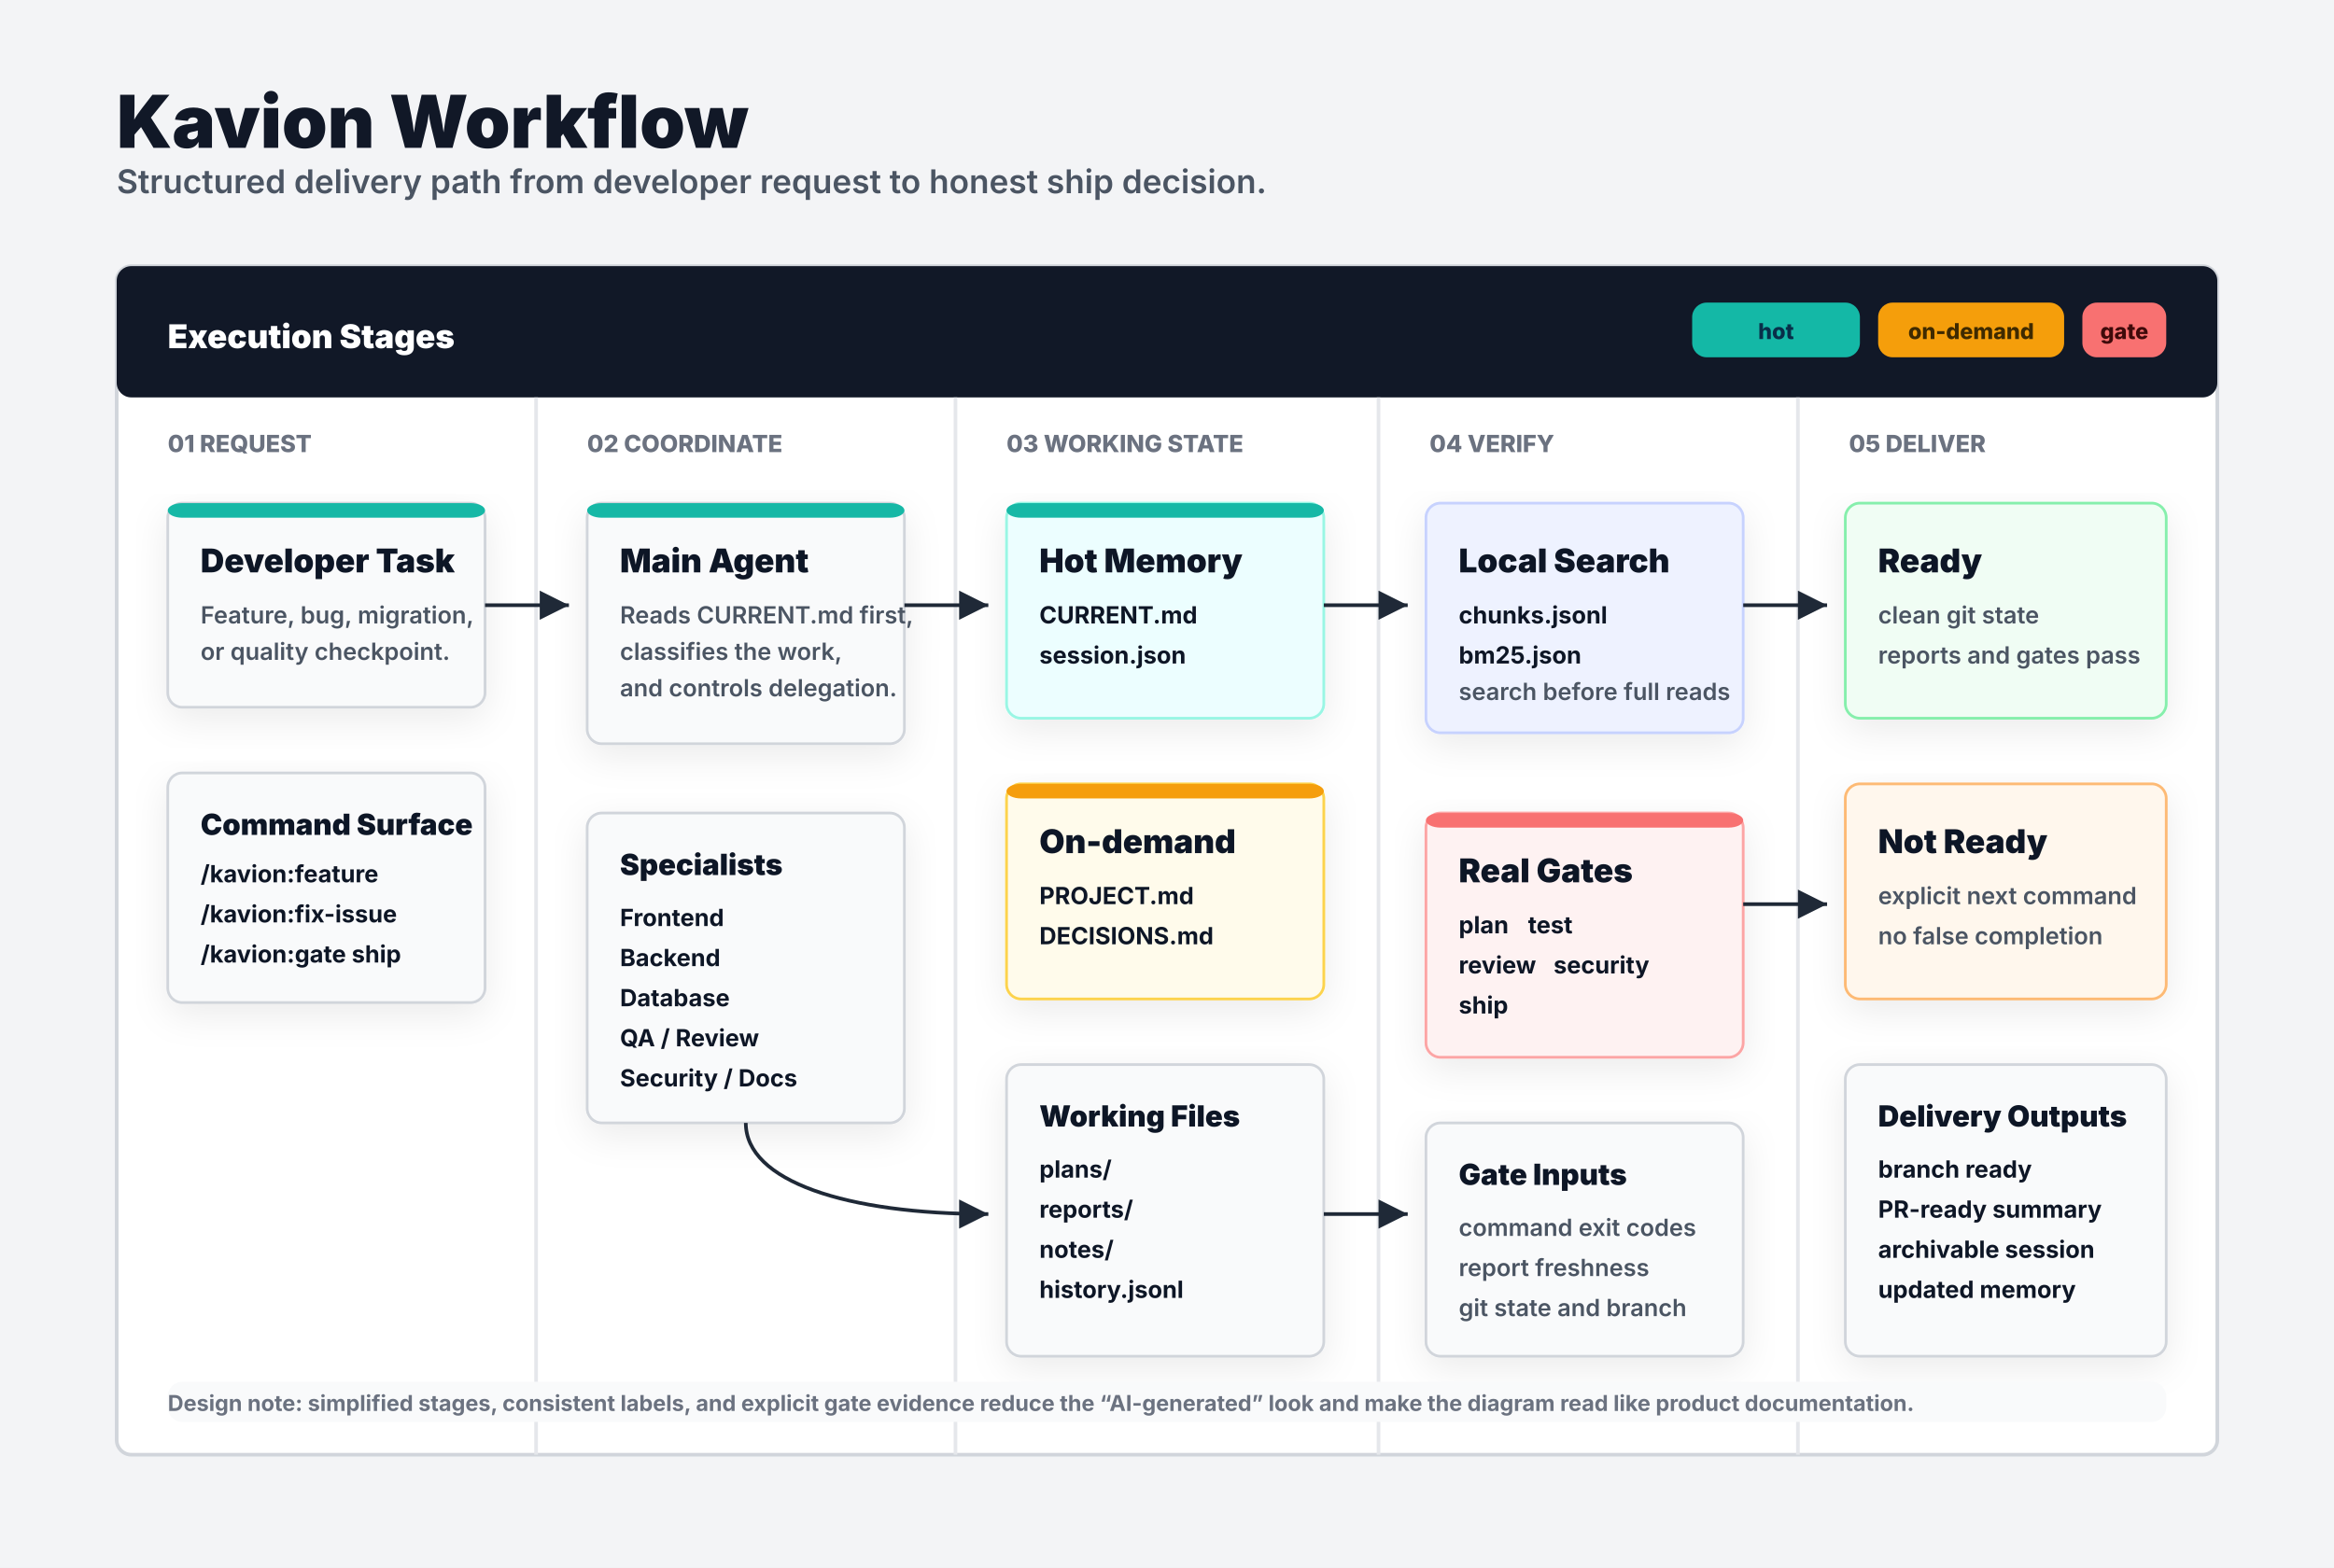
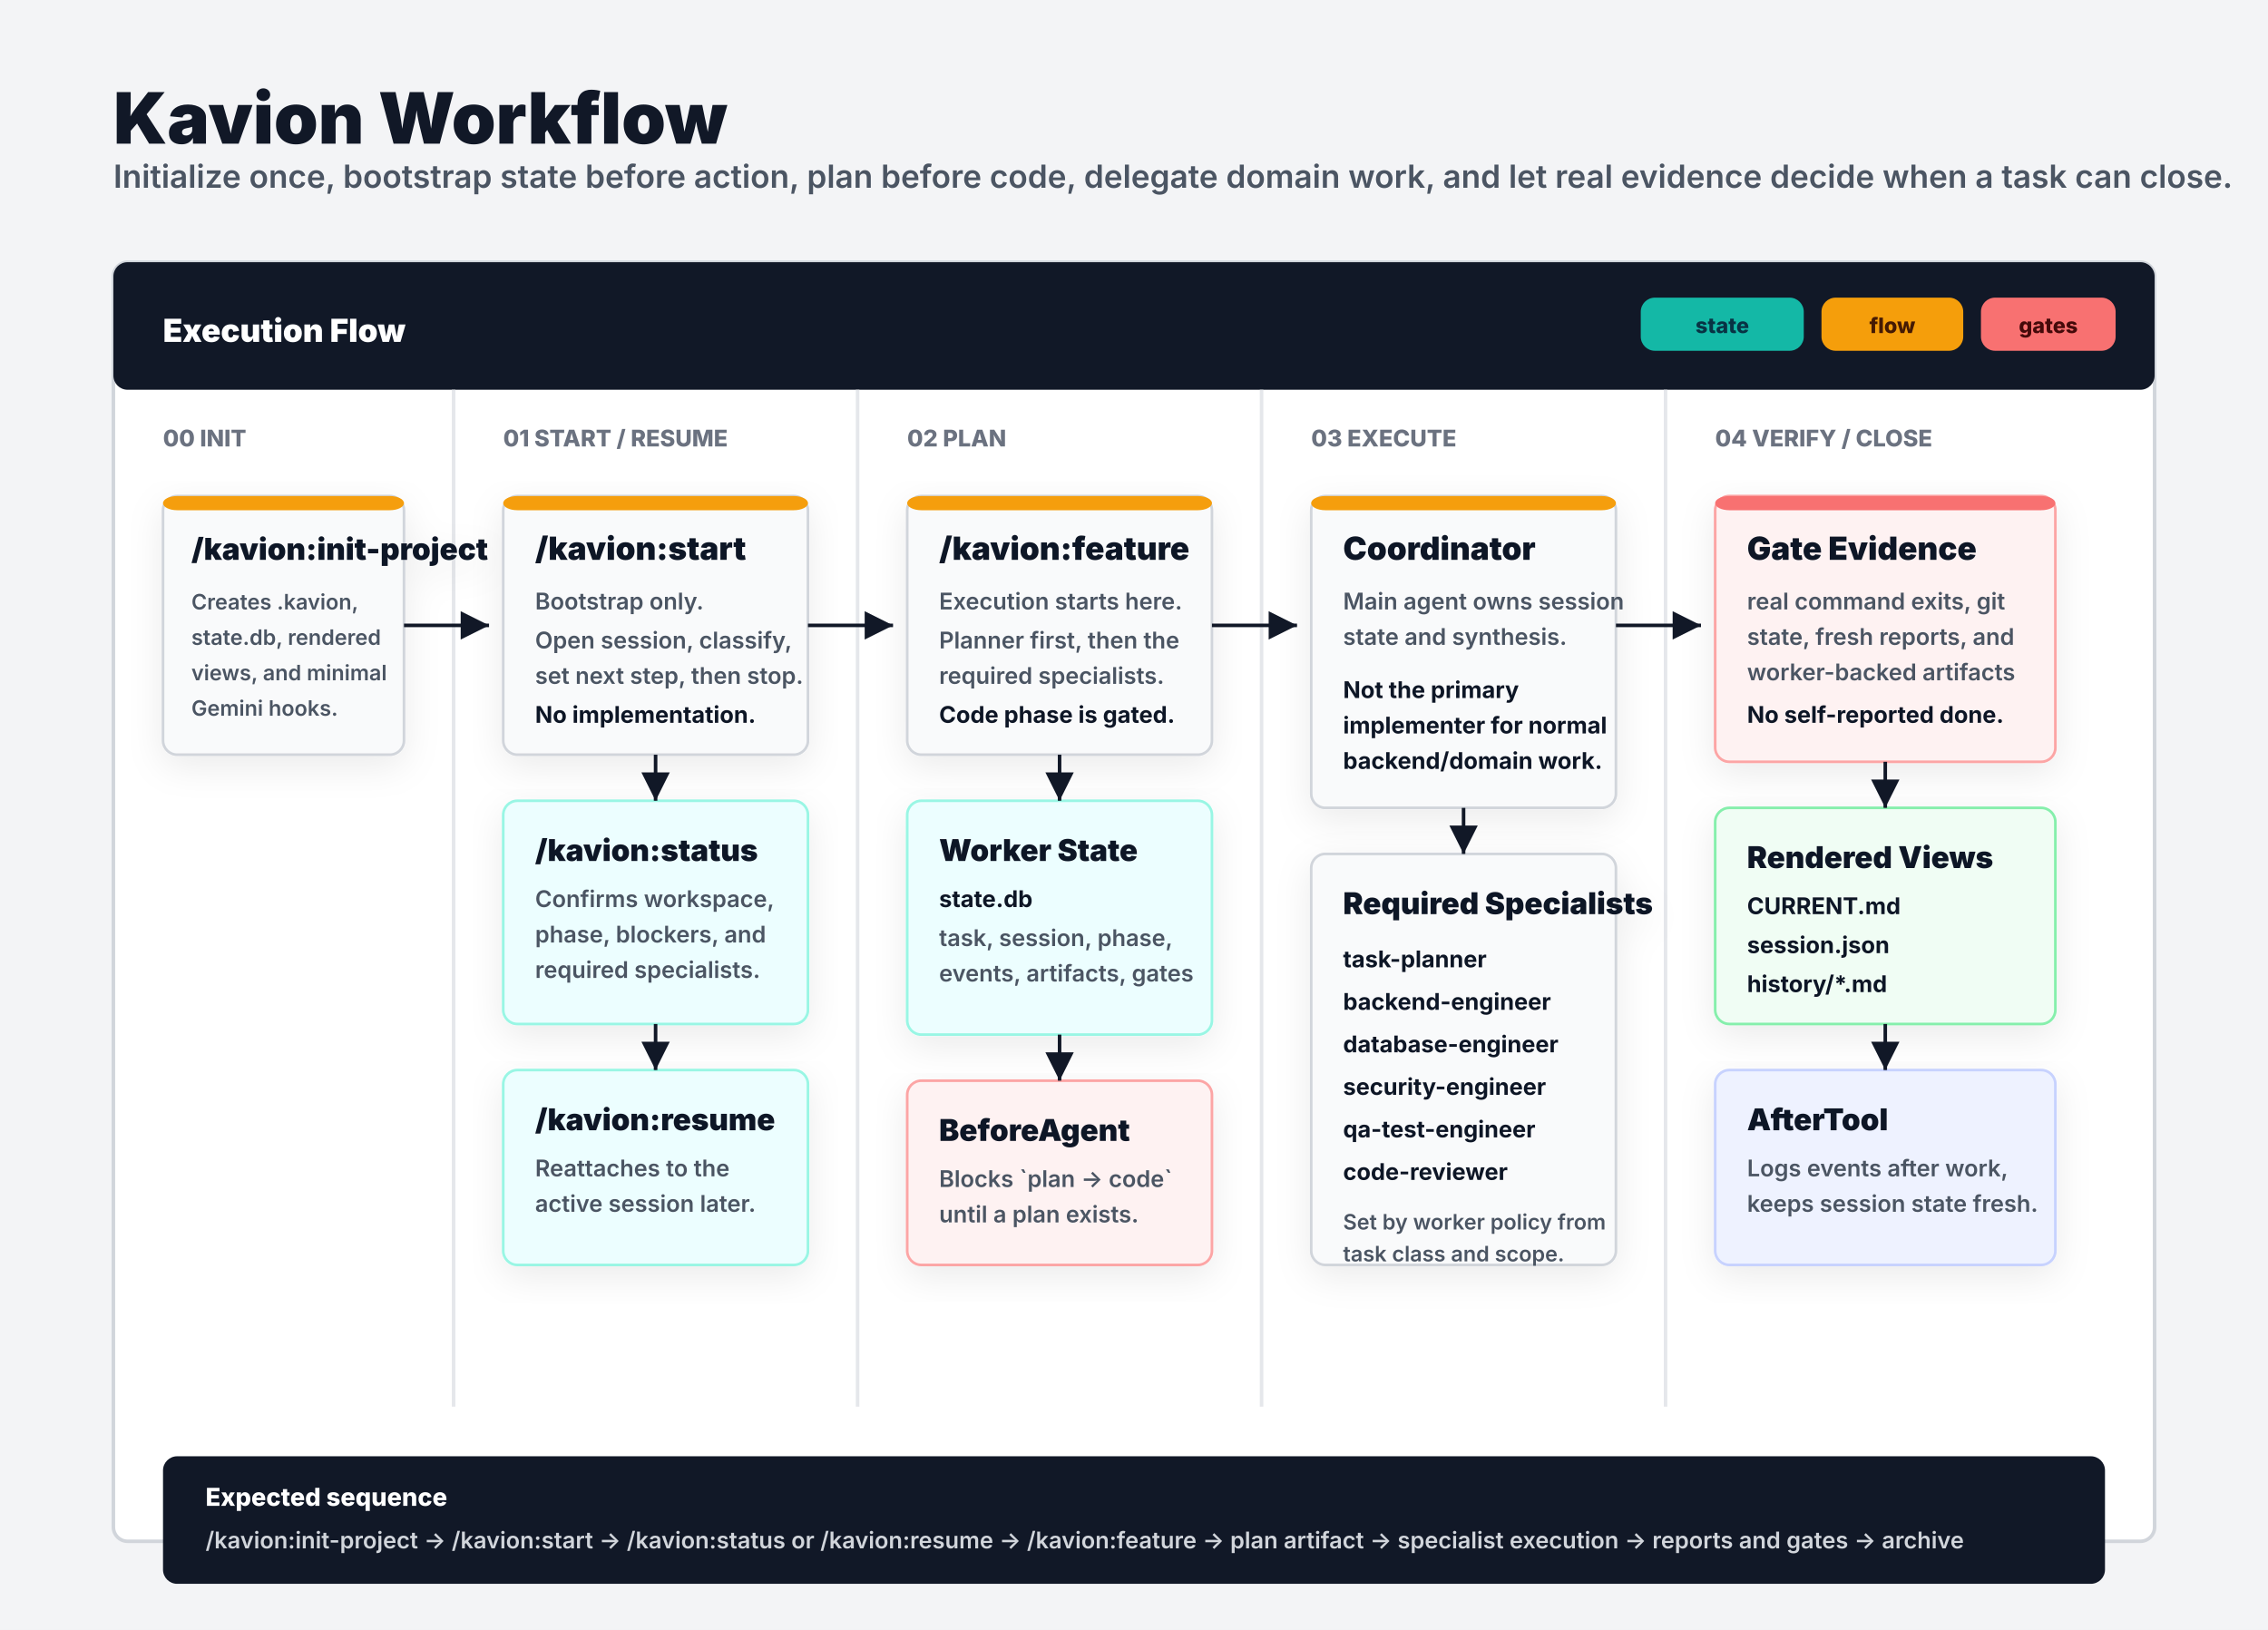
- <svg xmlns="http://www.w3.org/2000/svg" width="1280" height="860" viewBox="0 0 1280 860" fill="none" role="img" aria-labelledby="title desc">
-   <rect width="1280" height="860" fill="#F3F4F6" />
+ <svg xmlns="http://www.w3.org/2000/svg" width="1280" height="920" viewBox="0 0 1280 920" fill="none" role="img" aria-labelledby="title desc">
+   <rect width="1280" height="920" fill="#F3F4F6" />
  <defs>
    <marker id="arrow" markerWidth="12" markerHeight="12" refX="10" refY="6" orient="auto" markerUnits="strokeWidth">
-       <path d="M2 2L10 6L2 10Z" fill="#1F2937" />
+       <path d="M2 2L10 6L2 10Z" fill="#111827" />
    </marker>
    <filter id="shadow" x="-10%" y="-10%" width="120%" height="130%">
      <feDropShadow dx="0" dy="6" stdDeviation="10" flood-color="#111827" flood-opacity="0.08" />
    </filter>
  </defs>
  <g transform="translate(64 52)">
    <text x="0" y="0" dominant-baseline="hanging" font-family="Inter, ui-sans-serif, system-ui, sans-serif" font-size="40" font-weight="850" fill="#111827">Kavion Workflow</text>
-     <text x="0" y="54" font-family="Inter, ui-sans-serif, system-ui, sans-serif" font-size="18" font-weight="600" fill="#4B5563">Structured delivery path from developer request to honest ship decision.</text>
-     <g transform="translate(0 94)">
-       <rect width="1152" height="652" rx="8" fill="#FFFFFF" stroke="#D1D5DB" stroke-width="2" />
-       <g transform="translate(0 0)">
-         <rect width="1152" height="72" rx="8" fill="#111827" />
-         <text x="28" y="45" font-family="Inter, ui-sans-serif, system-ui, sans-serif" font-size="18" font-weight="850" fill="#FFFFFF">Execution Stages</text>
-         <g transform="translate(864 20)">
-           <rect width="92" height="30" rx="8" fill="#14B8A6" />
-           <text x="46" y="20" text-anchor="middle" font-family="Inter, ui-sans-serif, system-ui, sans-serif" font-size="12" font-weight="800" fill="#082F49">hot</text>
-         </g>
-         <g transform="translate(966 20)">
-           <rect width="102" height="30" rx="8" fill="#F59E0B" />
-           <text x="51" y="20" text-anchor="middle" font-family="Inter, ui-sans-serif, system-ui, sans-serif" font-size="12" font-weight="800" fill="#3F2A00">on-demand</text>
-         </g>
-         <g transform="translate(1078 20)">
-           <rect width="46" height="30" rx="8" fill="#F87171" />
-           <text x="23" y="20" text-anchor="middle" font-family="Inter, ui-sans-serif, system-ui, sans-serif" font-size="12" font-weight="800" fill="#3F0A0A">gate</text>
-         </g>
+     <text x="0" y="54" font-family="Inter, ui-sans-serif, system-ui, sans-serif" font-size="18" font-weight="600" fill="#4B5563">Initialize once, bootstrap state before action, plan before code, delegate domain work, and let real evidence decide when a task can close.</text>
+     <g transform="translate(0 96)">
+       <rect width="1152" height="722" rx="8" fill="#FFFFFF" stroke="#D1D5DB" stroke-width="2" />
+       <rect width="1152" height="72" rx="8" fill="#111827" />
+       <text x="28" y="45" font-family="Inter, ui-sans-serif, system-ui, sans-serif" font-size="18" font-weight="850" fill="#FFFFFF">Execution Flow</text>
+       <g transform="translate(862 20)">
+         <rect width="92" height="30" rx="8" fill="#14B8A6" />
+         <text x="46" y="20" text-anchor="middle" font-family="Inter, ui-sans-serif, system-ui, sans-serif" font-size="12" font-weight="800" fill="#083344">state</text>
      </g>
-       <path d="M230 72V652" stroke="#E5E7EB" stroke-width="2" />
-       <path d="M460 72V652" stroke="#E5E7EB" stroke-width="2" />
-       <path d="M692 72V652" stroke="#E5E7EB" stroke-width="2" />
-       <path d="M922 72V652" stroke="#E5E7EB" stroke-width="2" />
-       <text x="28" y="102" font-family="Inter, ui-sans-serif, system-ui, sans-serif" font-size="13" font-weight="800" fill="#6B7280">01 REQUEST</text>
-       <text x="258" y="102" font-family="Inter, ui-sans-serif, system-ui, sans-serif" font-size="13" font-weight="800" fill="#6B7280">02 COORDINATE</text>
-       <text x="488" y="102" font-family="Inter, ui-sans-serif, system-ui, sans-serif" font-size="13" font-weight="800" fill="#6B7280">03 WORKING STATE</text>
-       <text x="720" y="102" font-family="Inter, ui-sans-serif, system-ui, sans-serif" font-size="13" font-weight="800" fill="#6B7280">04 VERIFY</text>
-       <text x="950" y="102" font-family="Inter, ui-sans-serif, system-ui, sans-serif" font-size="13" font-weight="800" fill="#6B7280">05 DELIVER</text>
-       <g transform="translate(28 130)" filter="url(#shadow)">
-         <rect width="174" height="112" rx="8" fill="#F9FAFB" stroke="#D1D5DB" stroke-width="1.5" />
-         <rect width="174" height="8" rx="8" fill="#14B8A6" />
-         <text x="18" y="38" font-family="Inter, ui-sans-serif, system-ui, sans-serif" font-size="18" font-weight="850" fill="#111827">Developer Task</text>
-         <text x="18" y="66" font-family="Inter, ui-sans-serif, system-ui, sans-serif" font-size="13" font-weight="600" fill="#4B5563">Feature, bug, migration,</text>
-         <text x="18" y="86" font-family="Inter, ui-sans-serif, system-ui, sans-serif" font-size="13" font-weight="600" fill="#4B5563">or quality checkpoint.</text>
+       <g transform="translate(964 20)">
+         <rect width="80" height="30" rx="8" fill="#F59E0B" />
+         <text x="40" y="20" text-anchor="middle" font-family="Inter, ui-sans-serif, system-ui, sans-serif" font-size="12" font-weight="800" fill="#451A03">flow</text>
      </g>
-       <g transform="translate(28 278)" filter="url(#shadow)">
-         <rect width="174" height="126" rx="8" fill="#F9FAFB" stroke="#D1D5DB" stroke-width="1.5" />
-         <text x="18" y="34" font-family="Inter, ui-sans-serif, system-ui, sans-serif" font-size="16" font-weight="850" fill="#111827">Command Surface</text>
-         <text x="18" y="60" font-family="Inter, ui-sans-serif, system-ui, sans-serif" font-size="13" font-weight="700" fill="#111827">/kavion:feature</text>
-         <text x="18" y="82" font-family="Inter, ui-sans-serif, system-ui, sans-serif" font-size="13" font-weight="700" fill="#111827">/kavion:fix-issue</text>
-         <text x="18" y="104" font-family="Inter, ui-sans-serif, system-ui, sans-serif" font-size="13" font-weight="700" fill="#111827">/kavion:gate ship</text>
+       <g transform="translate(1054 20)">
+         <rect width="76" height="30" rx="8" fill="#F87171" />
+         <text x="38" y="20" text-anchor="middle" font-family="Inter, ui-sans-serif, system-ui, sans-serif" font-size="12" font-weight="800" fill="#450A0A">gates</text>
      </g>
-       <g transform="translate(258 130)" filter="url(#shadow)">
-         <rect width="174" height="132" rx="8" fill="#F9FAFB" stroke="#D1D5DB" stroke-width="1.5" />
-         <rect width="174" height="8" rx="8" fill="#14B8A6" />
-         <text x="18" y="38" font-family="Inter, ui-sans-serif, system-ui, sans-serif" font-size="18" font-weight="850" fill="#111827">Main Agent</text>
-         <text x="18" y="66" font-family="Inter, ui-sans-serif, system-ui, sans-serif" font-size="13" font-weight="600" fill="#4B5563">Reads CURRENT.md first,</text>
-         <text x="18" y="86" font-family="Inter, ui-sans-serif, system-ui, sans-serif" font-size="13" font-weight="600" fill="#4B5563">classifies the work,</text>
-         <text x="18" y="106" font-family="Inter, ui-sans-serif, system-ui, sans-serif" font-size="13" font-weight="600" fill="#4B5563">and controls delegation.</text>
+       <path d="M192 72V646" stroke="#E5E7EB" stroke-width="2" />
+       <path d="M420 72V646" stroke="#E5E7EB" stroke-width="2" />
+       <path d="M648 72V646" stroke="#E5E7EB" stroke-width="2" />
+       <path d="M876 72V646" stroke="#E5E7EB" stroke-width="2" />
+       <text x="28" y="104" font-family="Inter, ui-sans-serif, system-ui, sans-serif" font-size="13" font-weight="800" fill="#6B7280">00 INIT</text>
+       <text x="220" y="104" font-family="Inter, ui-sans-serif, system-ui, sans-serif" font-size="13" font-weight="800" fill="#6B7280">01 START / RESUME</text>
+       <text x="448" y="104" font-family="Inter, ui-sans-serif, system-ui, sans-serif" font-size="13" font-weight="800" fill="#6B7280">02 PLAN</text>
+       <text x="676" y="104" font-family="Inter, ui-sans-serif, system-ui, sans-serif" font-size="13" font-weight="800" fill="#6B7280">03 EXECUTE</text>
+       <text x="904" y="104" font-family="Inter, ui-sans-serif, system-ui, sans-serif" font-size="13" font-weight="800" fill="#6B7280">04 VERIFY / CLOSE</text>
+       <g transform="translate(28 132)" filter="url(#shadow)">
+         <rect width="136" height="146" rx="8" fill="#F9FAFB" stroke="#D1D5DB" stroke-width="1.5" />
+         <rect width="136" height="8" rx="8" fill="#F59E0B" />
+         <text x="16" y="36" font-family="Inter, ui-sans-serif, system-ui, sans-serif" font-size="17" font-weight="850" fill="#111827">/kavion:init-project</text>
+         <text x="16" y="64" font-family="Inter, ui-sans-serif, system-ui, sans-serif" font-size="12" font-weight="600" fill="#4B5563">Creates .kavion,</text>
+         <text x="16" y="84" font-family="Inter, ui-sans-serif, system-ui, sans-serif" font-size="12" font-weight="600" fill="#4B5563">state.db, rendered</text>
+         <text x="16" y="104" font-family="Inter, ui-sans-serif, system-ui, sans-serif" font-size="12" font-weight="600" fill="#4B5563">views, and minimal</text>
+         <text x="16" y="124" font-family="Inter, ui-sans-serif, system-ui, sans-serif" font-size="12" font-weight="600" fill="#4B5563">Gemini hooks.</text>
      </g>
-       <g transform="translate(258 300)" filter="url(#shadow)">
-         <rect width="174" height="170" rx="8" fill="#F9FAFB" stroke="#D1D5DB" stroke-width="1.5" />
-         <text x="18" y="34" font-family="Inter, ui-sans-serif, system-ui, sans-serif" font-size="16" font-weight="850" fill="#111827">Specialists</text>
-         <text x="18" y="62" font-family="Inter, ui-sans-serif, system-ui, sans-serif" font-size="13" font-weight="700" fill="#111827">Frontend</text>
-         <text x="18" y="84" font-family="Inter, ui-sans-serif, system-ui, sans-serif" font-size="13" font-weight="700" fill="#111827">Backend</text>
-         <text x="18" y="106" font-family="Inter, ui-sans-serif, system-ui, sans-serif" font-size="13" font-weight="700" fill="#111827">Database</text>
-         <text x="18" y="128" font-family="Inter, ui-sans-serif, system-ui, sans-serif" font-size="13" font-weight="700" fill="#111827">QA / Review</text>
-         <text x="18" y="150" font-family="Inter, ui-sans-serif, system-ui, sans-serif" font-size="13" font-weight="700" fill="#111827">Security / Docs</text>
+       <g transform="translate(220 132)" filter="url(#shadow)">
+         <rect width="172" height="146" rx="8" fill="#F9FAFB" stroke="#D1D5DB" stroke-width="1.5" />
+         <rect width="172" height="8" rx="8" fill="#F59E0B" />
+         <text x="18" y="36" font-family="Inter, ui-sans-serif, system-ui, sans-serif" font-size="18" font-weight="850" fill="#111827">/kavion:start</text>
+         <text x="18" y="64" font-family="Inter, ui-sans-serif, system-ui, sans-serif" font-size="13" font-weight="600" fill="#4B5563">Bootstrap only.</text>
+         <text x="18" y="86" font-family="Inter, ui-sans-serif, system-ui, sans-serif" font-size="13" font-weight="600" fill="#4B5563">Open session, classify,</text>
+         <text x="18" y="106" font-family="Inter, ui-sans-serif, system-ui, sans-serif" font-size="13" font-weight="600" fill="#4B5563">set next step, then stop.</text>
+         <text x="18" y="128" font-family="Inter, ui-sans-serif, system-ui, sans-serif" font-size="13" font-weight="700" fill="#111827">No implementation.</text>
      </g>
-       <g transform="translate(488 130)" filter="url(#shadow)">
-         <rect width="174" height="118" rx="8" fill="#ECFEFF" stroke="#99F6E4" stroke-width="1.5" />
-         <rect width="174" height="8" rx="8" fill="#14B8A6" />
-         <text x="18" y="38" font-family="Inter, ui-sans-serif, system-ui, sans-serif" font-size="18" font-weight="850" fill="#111827">Hot Memory</text>
-         <text x="18" y="66" font-family="Inter, ui-sans-serif, system-ui, sans-serif" font-size="13" font-weight="700" fill="#111827">CURRENT.md</text>
-         <text x="18" y="88" font-family="Inter, ui-sans-serif, system-ui, sans-serif" font-size="13" font-weight="700" fill="#111827">session.json</text>
+       <g transform="translate(220 304)" filter="url(#shadow)">
+         <rect width="172" height="126" rx="8" fill="#ECFEFF" stroke="#99F6E4" stroke-width="1.5" />
+         <text x="18" y="34" font-family="Inter, ui-sans-serif, system-ui, sans-serif" font-size="17" font-weight="850" fill="#111827">/kavion:status</text>
+         <text x="18" y="60" font-family="Inter, ui-sans-serif, system-ui, sans-serif" font-size="13" font-weight="600" fill="#4B5563">Confirms workspace,</text>
+         <text x="18" y="80" font-family="Inter, ui-sans-serif, system-ui, sans-serif" font-size="13" font-weight="600" fill="#4B5563">phase, blockers, and</text>
+         <text x="18" y="100" font-family="Inter, ui-sans-serif, system-ui, sans-serif" font-size="13" font-weight="600" fill="#4B5563">required specialists.</text>
      </g>
-       <g transform="translate(488 284)" filter="url(#shadow)">
-         <rect width="174" height="118" rx="8" fill="#FFFBEB" stroke="#FCD34D" stroke-width="1.5" />
-         <rect width="174" height="8" rx="8" fill="#F59E0B" />
-         <text x="18" y="38" font-family="Inter, ui-sans-serif, system-ui, sans-serif" font-size="18" font-weight="850" fill="#111827">On-demand</text>
-         <text x="18" y="66" font-family="Inter, ui-sans-serif, system-ui, sans-serif" font-size="13" font-weight="700" fill="#111827">PROJECT.md</text>
-         <text x="18" y="88" font-family="Inter, ui-sans-serif, system-ui, sans-serif" font-size="13" font-weight="700" fill="#111827">DECISIONS.md</text>
+       <g transform="translate(220 456)" filter="url(#shadow)">
+         <rect width="172" height="110" rx="8" fill="#ECFEFF" stroke="#99F6E4" stroke-width="1.5" />
+         <text x="18" y="34" font-family="Inter, ui-sans-serif, system-ui, sans-serif" font-size="17" font-weight="850" fill="#111827">/kavion:resume</text>
+         <text x="18" y="60" font-family="Inter, ui-sans-serif, system-ui, sans-serif" font-size="13" font-weight="600" fill="#4B5563">Reattaches to the</text>
+         <text x="18" y="80" font-family="Inter, ui-sans-serif, system-ui, sans-serif" font-size="13" font-weight="600" fill="#4B5563">active session later.</text>
      </g>
-       <g transform="translate(488 438)" filter="url(#shadow)">
-         <rect width="174" height="160" rx="8" fill="#F9FAFB" stroke="#D1D5DB" stroke-width="1.5" />
-         <text x="18" y="34" font-family="Inter, ui-sans-serif, system-ui, sans-serif" font-size="16" font-weight="850" fill="#111827">Working Files</text>
-         <text x="18" y="62" font-family="Inter, ui-sans-serif, system-ui, sans-serif" font-size="13" font-weight="700" fill="#111827">plans/</text>
-         <text x="18" y="84" font-family="Inter, ui-sans-serif, system-ui, sans-serif" font-size="13" font-weight="700" fill="#111827">reports/</text>
-         <text x="18" y="106" font-family="Inter, ui-sans-serif, system-ui, sans-serif" font-size="13" font-weight="700" fill="#111827">notes/</text>
-         <text x="18" y="128" font-family="Inter, ui-sans-serif, system-ui, sans-serif" font-size="13" font-weight="700" fill="#111827">history.jsonl</text>
+       <g transform="translate(448 132)" filter="url(#shadow)">
+         <rect width="172" height="146" rx="8" fill="#F9FAFB" stroke="#D1D5DB" stroke-width="1.5" />
+         <rect width="172" height="8" rx="8" fill="#F59E0B" />
+         <text x="18" y="36" font-family="Inter, ui-sans-serif, system-ui, sans-serif" font-size="18" font-weight="850" fill="#111827">/kavion:feature</text>
+         <text x="18" y="64" font-family="Inter, ui-sans-serif, system-ui, sans-serif" font-size="13" font-weight="600" fill="#4B5563">Execution starts here.</text>
+         <text x="18" y="86" font-family="Inter, ui-sans-serif, system-ui, sans-serif" font-size="13" font-weight="600" fill="#4B5563">Planner first, then the</text>
+         <text x="18" y="106" font-family="Inter, ui-sans-serif, system-ui, sans-serif" font-size="13" font-weight="600" fill="#4B5563">required specialists.</text>
+         <text x="18" y="128" font-family="Inter, ui-sans-serif, system-ui, sans-serif" font-size="13" font-weight="700" fill="#111827">Code phase is gated.</text>
      </g>
-       <g transform="translate(718 130)" filter="url(#shadow)">
-         <rect width="174" height="126" rx="8" fill="#EEF2FF" stroke="#C7D2FE" stroke-width="1.5" />
-         <text x="18" y="38" font-family="Inter, ui-sans-serif, system-ui, sans-serif" font-size="18" font-weight="850" fill="#111827">Local Search</text>
-         <text x="18" y="66" font-family="Inter, ui-sans-serif, system-ui, sans-serif" font-size="13" font-weight="700" fill="#111827">chunks.jsonl</text>
-         <text x="18" y="88" font-family="Inter, ui-sans-serif, system-ui, sans-serif" font-size="13" font-weight="700" fill="#111827">bm25.json</text>
-         <text x="18" y="108" font-family="Inter, ui-sans-serif, system-ui, sans-serif" font-size="13" font-weight="600" fill="#4B5563">search before full reads</text>
+       <g transform="translate(448 304)" filter="url(#shadow)">
+         <rect width="172" height="132" rx="8" fill="#ECFEFF" stroke="#99F6E4" stroke-width="1.5" />
+         <text x="18" y="34" font-family="Inter, ui-sans-serif, system-ui, sans-serif" font-size="17" font-weight="850" fill="#111827">Worker State</text>
+         <text x="18" y="60" font-family="Inter, ui-sans-serif, system-ui, sans-serif" font-size="13" font-weight="700" fill="#111827">state.db</text>
+         <text x="18" y="82" font-family="Inter, ui-sans-serif, system-ui, sans-serif" font-size="13" font-weight="600" fill="#4B5563">task, session, phase,</text>
+         <text x="18" y="102" font-family="Inter, ui-sans-serif, system-ui, sans-serif" font-size="13" font-weight="600" fill="#4B5563">events, artifacts, gates</text>
      </g>
-       <g transform="translate(718 300)" filter="url(#shadow)">
-         <rect width="174" height="134" rx="8" fill="#FEF2F2" stroke="#FCA5A5" stroke-width="1.5" />
-         <rect width="174" height="8" rx="8" fill="#F87171" />
-         <text x="18" y="38" font-family="Inter, ui-sans-serif, system-ui, sans-serif" font-size="18" font-weight="850" fill="#111827">Real Gates</text>
-         <text x="18" y="66" font-family="Inter, ui-sans-serif, system-ui, sans-serif" font-size="13" font-weight="700" fill="#111827">plan</text>
-         <text x="56" y="66" font-family="Inter, ui-sans-serif, system-ui, sans-serif" font-size="13" font-weight="700" fill="#111827">test</text>
-         <text x="18" y="88" font-family="Inter, ui-sans-serif, system-ui, sans-serif" font-size="13" font-weight="700" fill="#111827">review</text>
-         <text x="70" y="88" font-family="Inter, ui-sans-serif, system-ui, sans-serif" font-size="13" font-weight="700" fill="#111827">security</text>
-         <text x="18" y="110" font-family="Inter, ui-sans-serif, system-ui, sans-serif" font-size="13" font-weight="700" fill="#111827">ship</text>
+       <g transform="translate(448 462)" filter="url(#shadow)">
+         <rect width="172" height="104" rx="8" fill="#FEF2F2" stroke="#FCA5A5" stroke-width="1.5" />
+         <text x="18" y="34" font-family="Inter, ui-sans-serif, system-ui, sans-serif" font-size="17" font-weight="850" fill="#111827">BeforeAgent</text>
+         <text x="18" y="60" font-family="Inter, ui-sans-serif, system-ui, sans-serif" font-size="13" font-weight="600" fill="#4B5563">Blocks `plan -&gt; code`</text>
+         <text x="18" y="80" font-family="Inter, ui-sans-serif, system-ui, sans-serif" font-size="13" font-weight="600" fill="#4B5563">until a plan exists.</text>
      </g>
-       <g transform="translate(718 470)" filter="url(#shadow)">
-         <rect width="174" height="128" rx="8" fill="#F9FAFB" stroke="#D1D5DB" stroke-width="1.5" />
-         <text x="18" y="34" font-family="Inter, ui-sans-serif, system-ui, sans-serif" font-size="16" font-weight="850" fill="#111827">Gate Inputs</text>
-         <text x="18" y="62" font-family="Inter, ui-sans-serif, system-ui, sans-serif" font-size="13" font-weight="600" fill="#4B5563">command exit codes</text>
-         <text x="18" y="84" font-family="Inter, ui-sans-serif, system-ui, sans-serif" font-size="13" font-weight="600" fill="#4B5563">report freshness</text>
-         <text x="18" y="106" font-family="Inter, ui-sans-serif, system-ui, sans-serif" font-size="13" font-weight="600" fill="#4B5563">git state and branch</text>
+       <g transform="translate(676 132)" filter="url(#shadow)">
+         <rect width="172" height="176" rx="8" fill="#F9FAFB" stroke="#D1D5DB" stroke-width="1.5" />
+         <rect width="172" height="8" rx="8" fill="#F59E0B" />
+         <text x="18" y="36" font-family="Inter, ui-sans-serif, system-ui, sans-serif" font-size="18" font-weight="850" fill="#111827">Coordinator</text>
+         <text x="18" y="64" font-family="Inter, ui-sans-serif, system-ui, sans-serif" font-size="13" font-weight="600" fill="#4B5563">Main agent owns session</text>
+         <text x="18" y="84" font-family="Inter, ui-sans-serif, system-ui, sans-serif" font-size="13" font-weight="600" fill="#4B5563">state and synthesis.</text>
+         <text x="18" y="114" font-family="Inter, ui-sans-serif, system-ui, sans-serif" font-size="13" font-weight="700" fill="#111827">Not the primary</text>
+         <text x="18" y="134" font-family="Inter, ui-sans-serif, system-ui, sans-serif" font-size="13" font-weight="700" fill="#111827">implementer for normal</text>
+         <text x="18" y="154" font-family="Inter, ui-sans-serif, system-ui, sans-serif" font-size="13" font-weight="700" fill="#111827">backend/domain work.</text>
      </g>
-       <g transform="translate(948 130)" filter="url(#shadow)">
-         <rect width="176" height="118" rx="8" fill="#F0FDF4" stroke="#86EFAC" stroke-width="1.5" />
-         <text x="18" y="38" font-family="Inter, ui-sans-serif, system-ui, sans-serif" font-size="18" font-weight="850" fill="#111827">Ready</text>
-         <text x="18" y="66" font-family="Inter, ui-sans-serif, system-ui, sans-serif" font-size="13" font-weight="600" fill="#4B5563">clean git state</text>
-         <text x="18" y="88" font-family="Inter, ui-sans-serif, system-ui, sans-serif" font-size="13" font-weight="600" fill="#4B5563">reports and gates pass</text>
+       <g transform="translate(676 334)" filter="url(#shadow)">
+         <rect width="172" height="232" rx="8" fill="#F9FAFB" stroke="#D1D5DB" stroke-width="1.5" />
+         <text x="18" y="34" font-family="Inter, ui-sans-serif, system-ui, sans-serif" font-size="17" font-weight="850" fill="#111827">Required Specialists</text>
+         <text x="18" y="64" font-family="Inter, ui-sans-serif, system-ui, sans-serif" font-size="13" font-weight="700" fill="#111827">task-planner</text>
+         <text x="18" y="88" font-family="Inter, ui-sans-serif, system-ui, sans-serif" font-size="13" font-weight="700" fill="#111827">backend-engineer</text>
+         <text x="18" y="112" font-family="Inter, ui-sans-serif, system-ui, sans-serif" font-size="13" font-weight="700" fill="#111827">database-engineer</text>
+         <text x="18" y="136" font-family="Inter, ui-sans-serif, system-ui, sans-serif" font-size="13" font-weight="700" fill="#111827">security-engineer</text>
+         <text x="18" y="160" font-family="Inter, ui-sans-serif, system-ui, sans-serif" font-size="13" font-weight="700" fill="#111827">qa-test-engineer</text>
+         <text x="18" y="184" font-family="Inter, ui-sans-serif, system-ui, sans-serif" font-size="13" font-weight="700" fill="#111827">code-reviewer</text>
+         <text x="18" y="212" font-family="Inter, ui-sans-serif, system-ui, sans-serif" font-size="12" font-weight="600" fill="#4B5563">Set by worker policy from</text>
+         <text x="18" y="230" font-family="Inter, ui-sans-serif, system-ui, sans-serif" font-size="12" font-weight="600" fill="#4B5563">task class and scope.</text>
      </g>
-       <g transform="translate(948 284)" filter="url(#shadow)">
-         <rect width="176" height="118" rx="8" fill="#FFF7ED" stroke="#FDBA74" stroke-width="1.5" />
-         <text x="18" y="38" font-family="Inter, ui-sans-serif, system-ui, sans-serif" font-size="18" font-weight="850" fill="#111827">Not Ready</text>
-         <text x="18" y="66" font-family="Inter, ui-sans-serif, system-ui, sans-serif" font-size="13" font-weight="600" fill="#4B5563">explicit next command</text>
-         <text x="18" y="88" font-family="Inter, ui-sans-serif, system-ui, sans-serif" font-size="13" font-weight="600" fill="#4B5563">no false completion</text>
+       <g transform="translate(904 132)" filter="url(#shadow)">
+         <rect width="192" height="150" rx="8" fill="#FEF2F2" stroke="#FCA5A5" stroke-width="1.5" />
+         <rect width="192" height="8" rx="8" fill="#F87171" />
+         <text x="18" y="36" font-family="Inter, ui-sans-serif, system-ui, sans-serif" font-size="18" font-weight="850" fill="#111827">Gate Evidence</text>
+         <text x="18" y="64" font-family="Inter, ui-sans-serif, system-ui, sans-serif" font-size="13" font-weight="600" fill="#4B5563">real command exits, git</text>
+         <text x="18" y="84" font-family="Inter, ui-sans-serif, system-ui, sans-serif" font-size="13" font-weight="600" fill="#4B5563">state, fresh reports, and</text>
+         <text x="18" y="104" font-family="Inter, ui-sans-serif, system-ui, sans-serif" font-size="13" font-weight="600" fill="#4B5563">worker-backed artifacts</text>
+         <text x="18" y="128" font-family="Inter, ui-sans-serif, system-ui, sans-serif" font-size="13" font-weight="700" fill="#111827">No self-reported done.</text>
      </g>
-       <g transform="translate(948 438)" filter="url(#shadow)">
-         <rect width="176" height="160" rx="8" fill="#F9FAFB" stroke="#D1D5DB" stroke-width="1.5" />
-         <text x="18" y="34" font-family="Inter, ui-sans-serif, system-ui, sans-serif" font-size="16" font-weight="850" fill="#111827">Delivery Outputs</text>
-         <text x="18" y="62" font-family="Inter, ui-sans-serif, system-ui, sans-serif" font-size="13" font-weight="700" fill="#111827">branch ready</text>
-         <text x="18" y="84" font-family="Inter, ui-sans-serif, system-ui, sans-serif" font-size="13" font-weight="700" fill="#111827">PR-ready summary</text>
-         <text x="18" y="106" font-family="Inter, ui-sans-serif, system-ui, sans-serif" font-size="13" font-weight="700" fill="#111827">archivable session</text>
-         <text x="18" y="128" font-family="Inter, ui-sans-serif, system-ui, sans-serif" font-size="13" font-weight="700" fill="#111827">updated memory</text>
+       <g transform="translate(904 308)" filter="url(#shadow)">
+         <rect width="192" height="122" rx="8" fill="#F0FDF4" stroke="#86EFAC" stroke-width="1.5" />
+         <text x="18" y="34" font-family="Inter, ui-sans-serif, system-ui, sans-serif" font-size="17" font-weight="850" fill="#111827">Rendered Views</text>
+         <text x="18" y="60" font-family="Inter, ui-sans-serif, system-ui, sans-serif" font-size="13" font-weight="700" fill="#111827">CURRENT.md</text>
+         <text x="18" y="82" font-family="Inter, ui-sans-serif, system-ui, sans-serif" font-size="13" font-weight="700" fill="#111827">session.json</text>
+         <text x="18" y="104" font-family="Inter, ui-sans-serif, system-ui, sans-serif" font-size="13" font-weight="700" fill="#111827">history/*.md</text>
      </g>
-       <path d="M202 186H248" stroke="#1F2937" stroke-width="2" marker-end="url(#arrow)" />
-       <path d="M432 186H478" stroke="#1F2937" stroke-width="2" marker-end="url(#arrow)" />
-       <path d="M662 186H708" stroke="#1F2937" stroke-width="2" marker-end="url(#arrow)" />
-       <path d="M892 186H938" stroke="#1F2937" stroke-width="2" marker-end="url(#arrow)" />
-       <path d="M345 470C345 502 400 520 478 520" stroke="#1F2937" stroke-width="2" marker-end="url(#arrow)" />
-       <path d="M662 520H708" stroke="#1F2937" stroke-width="2" marker-end="url(#arrow)" />
-       <path d="M892 350H938" stroke="#1F2937" stroke-width="2" marker-end="url(#arrow)" />
-       <g transform="translate(28 612)">
-         <rect width="1096" height="22" rx="8" fill="#F9FAFB" />
-         <text x="0" y="16" font-family="Inter, ui-sans-serif, system-ui, sans-serif" font-size="12" font-weight="700" fill="#6B7280">Design note: simplified stages, consistent labels, and explicit gate evidence reduce the “AI-generated” look and make the diagram read like product documentation.</text>
+       <g transform="translate(904 456)" filter="url(#shadow)">
+         <rect width="192" height="110" rx="8" fill="#EEF2FF" stroke="#C7D2FE" stroke-width="1.5" />
+         <text x="18" y="34" font-family="Inter, ui-sans-serif, system-ui, sans-serif" font-size="17" font-weight="850" fill="#111827">AfterTool</text>
+         <text x="18" y="60" font-family="Inter, ui-sans-serif, system-ui, sans-serif" font-size="13" font-weight="600" fill="#4B5563">Logs events after work,</text>
+         <text x="18" y="80" font-family="Inter, ui-sans-serif, system-ui, sans-serif" font-size="13" font-weight="600" fill="#4B5563">keeps session state fresh.</text>
+       </g>
+       <path d="M164 205H212" stroke="#111827" stroke-width="2" marker-end="url(#arrow)" />
+       <path d="M392 205H440" stroke="#111827" stroke-width="2" marker-end="url(#arrow)" />
+       <path d="M620 205H668" stroke="#111827" stroke-width="2" marker-end="url(#arrow)" />
+       <path d="M848 205H896" stroke="#111827" stroke-width="2" marker-end="url(#arrow)" />
+       <path d="M306 278V304" stroke="#111827" stroke-width="2" marker-end="url(#arrow)" />
+       <path d="M306 430V456" stroke="#111827" stroke-width="2" marker-end="url(#arrow)" />
+       <path d="M534 278V304" stroke="#111827" stroke-width="2" marker-end="url(#arrow)" />
+       <path d="M534 436V462" stroke="#111827" stroke-width="2" marker-end="url(#arrow)" />
+       <path d="M762 308V334" stroke="#111827" stroke-width="2" marker-end="url(#arrow)" />
+       <path d="M1000 282V308" stroke="#111827" stroke-width="2" marker-end="url(#arrow)" />
+       <path d="M1000 430V456" stroke="#111827" stroke-width="2" marker-end="url(#arrow)" />
+       <g transform="translate(28 674)">
+         <rect width="1096" height="72" rx="8" fill="#111827" />
+         <text x="24" y="28" font-family="Inter, ui-sans-serif, system-ui, sans-serif" font-size="14" font-weight="800" fill="#FFFFFF">Expected sequence</text>
+         <text x="24" y="52" font-family="Inter, ui-sans-serif, system-ui, sans-serif" font-size="13" font-weight="600" fill="#D1D5DB">/kavion:init-project -&gt; /kavion:start -&gt; /kavion:status or /kavion:resume -&gt; /kavion:feature -&gt; plan artifact -&gt; specialist execution -&gt; reports and gates -&gt; archive</text>
      </g>
    </g>
  </g>
</svg>
